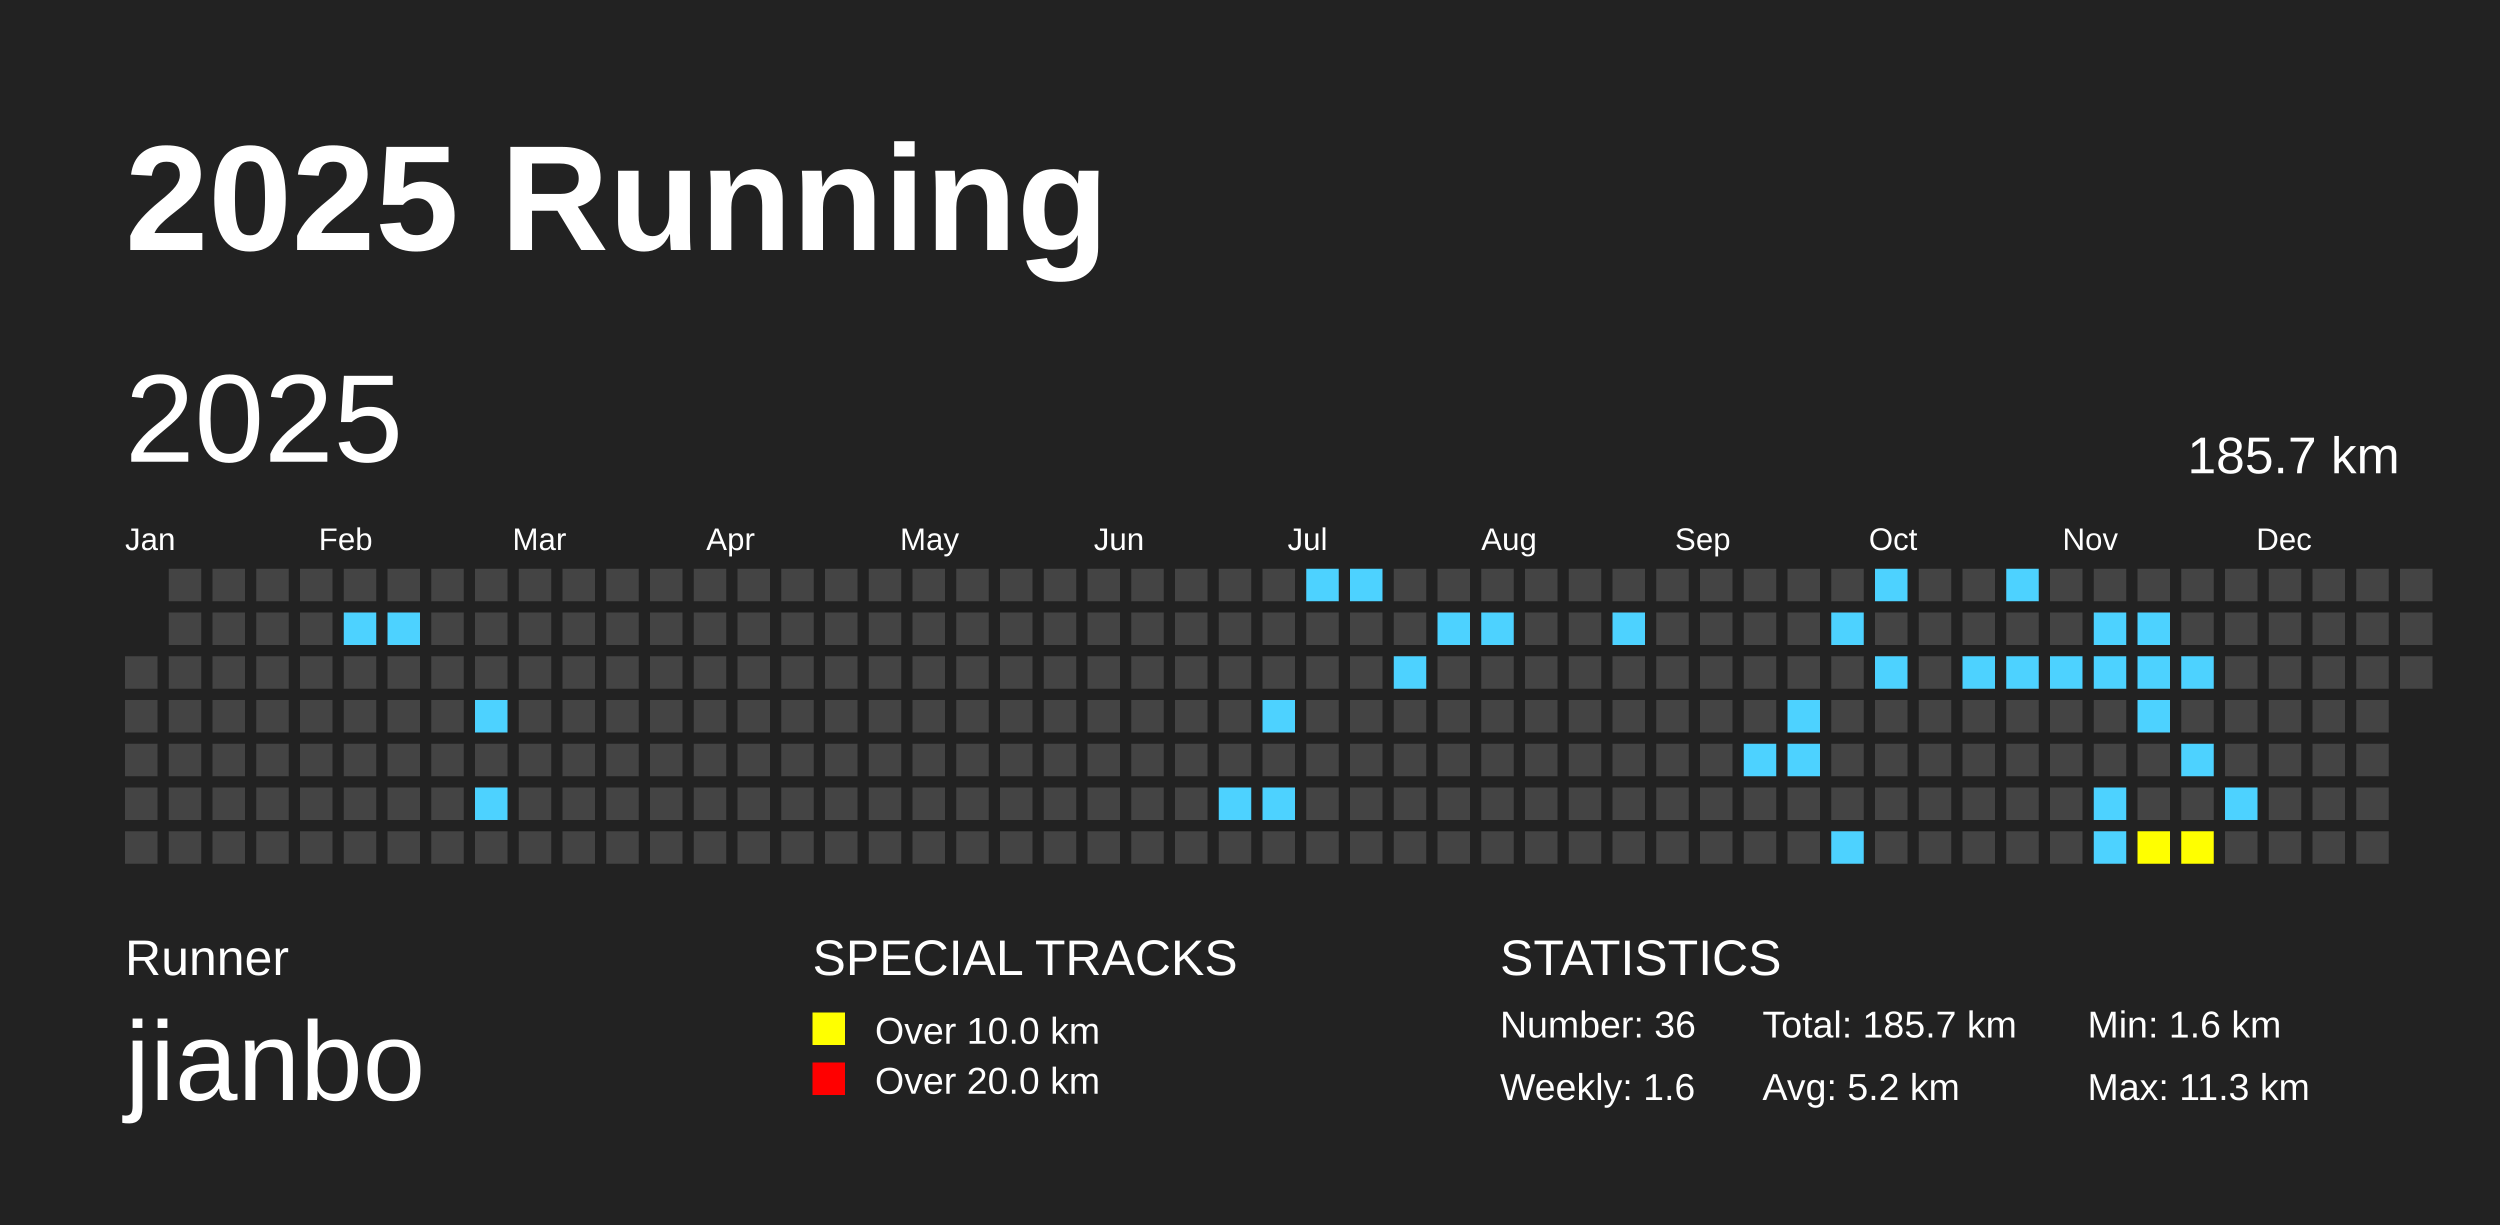
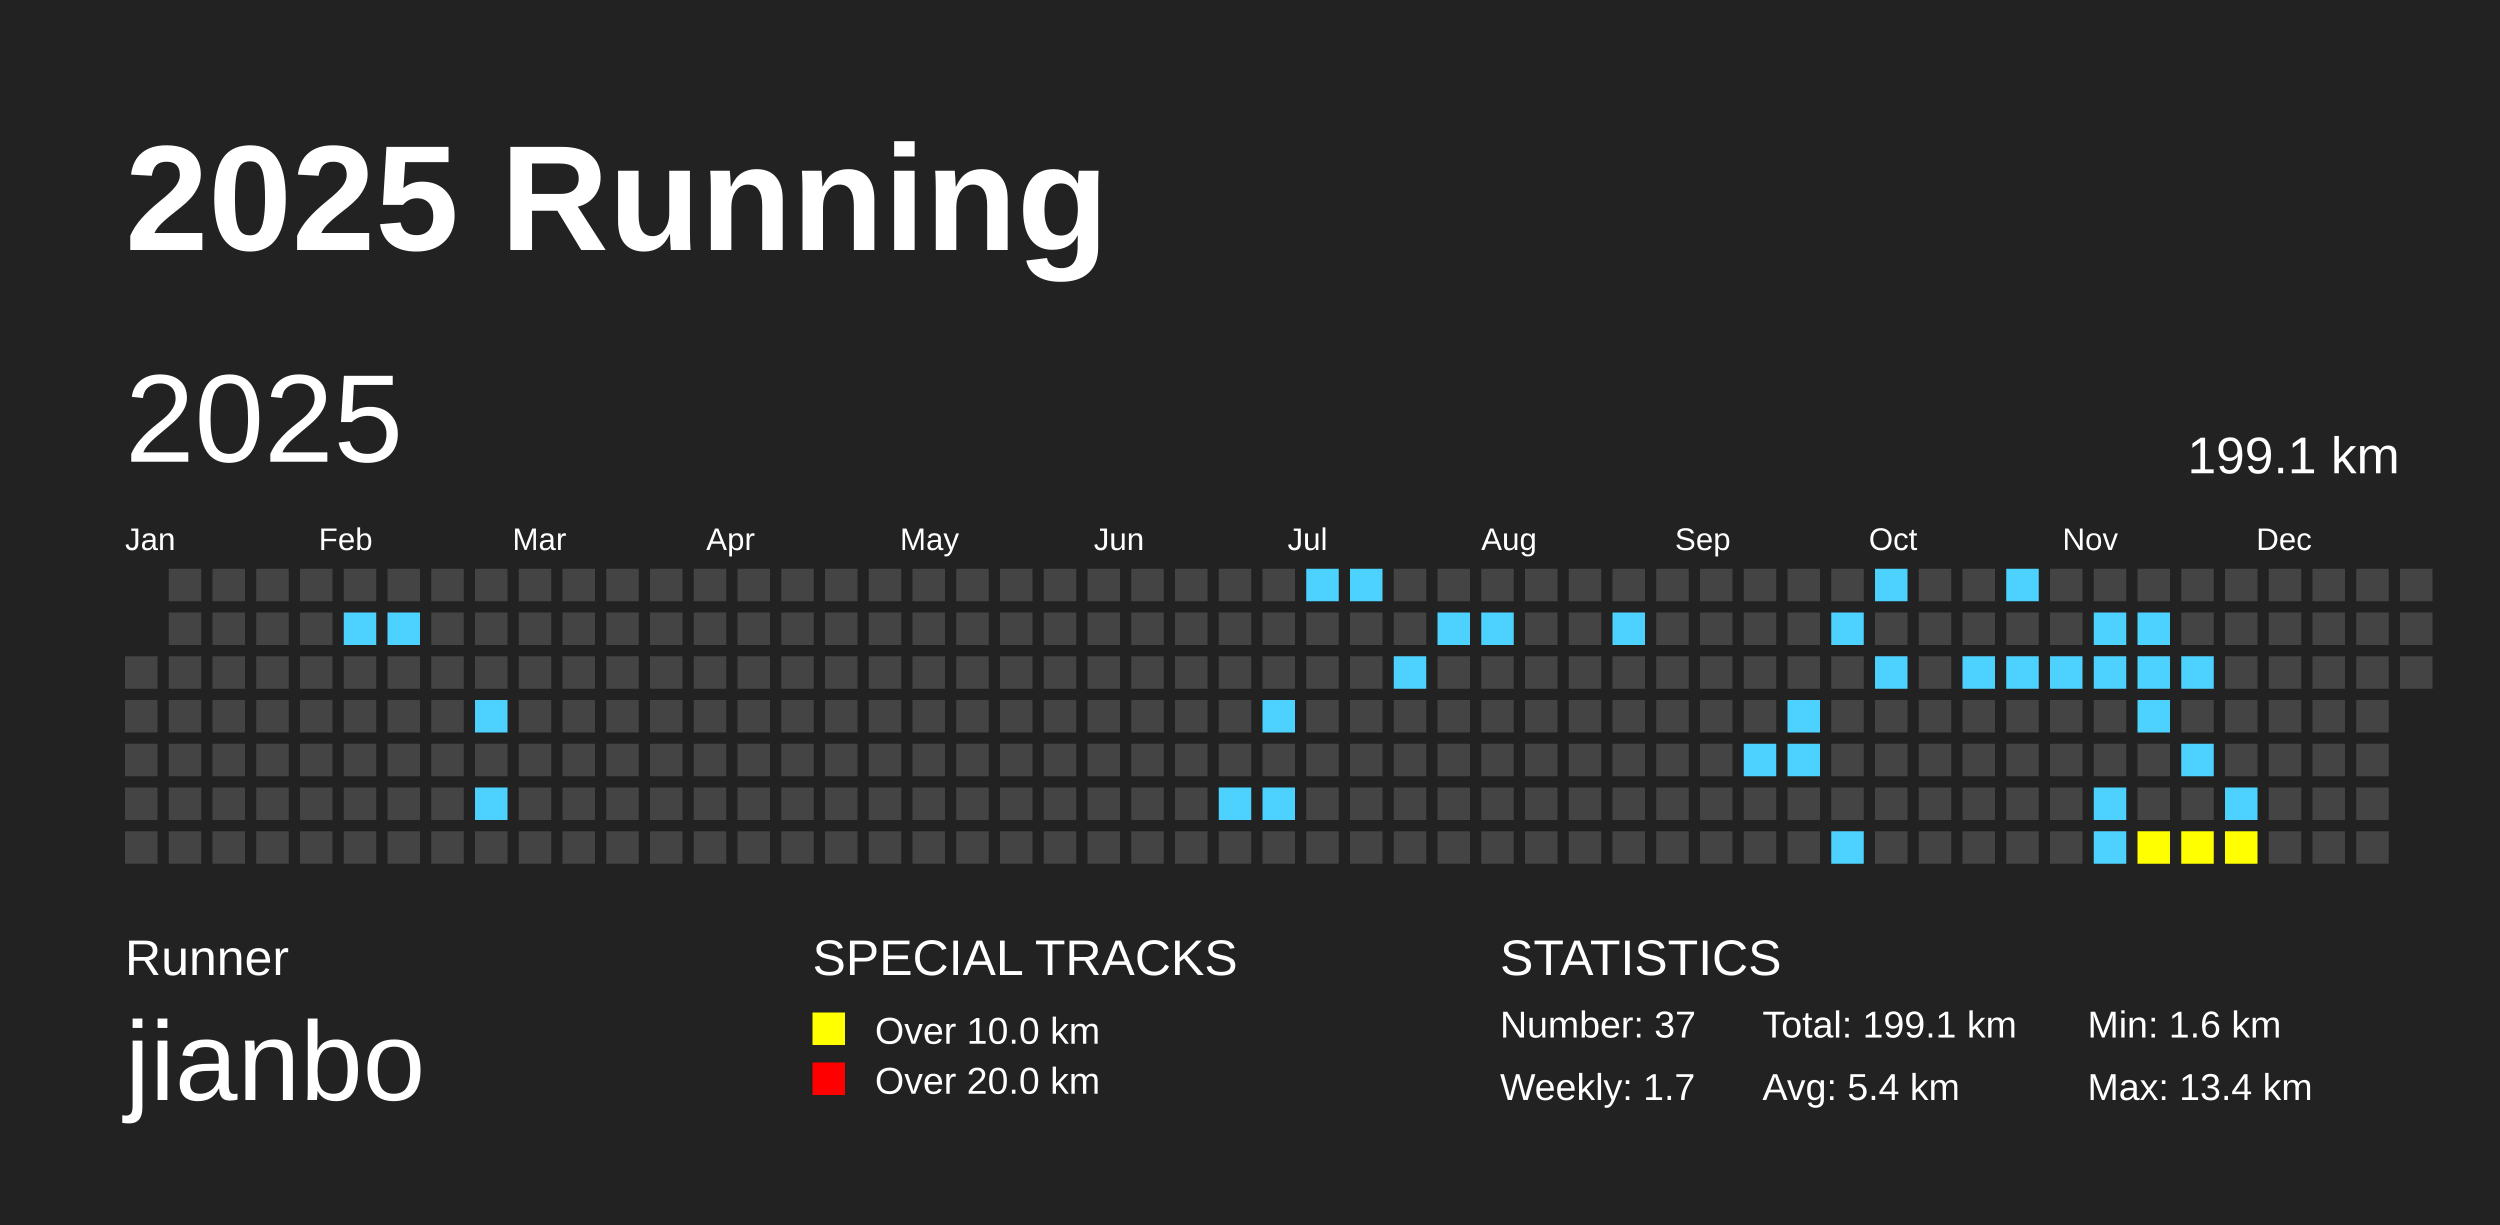
<svg xmlns="http://www.w3.org/2000/svg" baseProfile="full" height="98mm" version="1.1" viewBox="0,0,200,98" width="200mm">
  <defs />
  <rect fill="#222222" height="98" width="200" x="0" y="0" />
  <text fill="#FFFFFF" style="font-size:12px; font-family:Arial; font-weight:bold;" x="10" y="20">2025 Running</text>
  <text fill="#FFFFFF" style="font-size:4px; font-family:Arial" x="10" y="78">Runner</text>
  <text fill="#FFFFFF" style="font-size:9px; font-family:Arial" x="10" y="88">jianbo</text>
  <text fill="#FFFFFF" style="font-size:4px; font-family:Arial" x="65" y="78">SPECIAL TRACKS</text>
  <rect fill="yellow" height="2.6" width="2.6" x="65" y="81" />
  <text fill="#FFFFFF" style="font-size:3px; font-family:Arial" x="70" y="83.5">Over 10.0 km</text>
  <rect fill="red" height="2.6" width="2.6" x="65" y="85" />
  <text fill="#FFFFFF" style="font-size:3px; font-family:Arial" x="70" y="87.5">Over 20.0 km</text>
  <text fill="#FFFFFF" style="font-size:4px; font-family:Arial" x="120" y="78">STATISTICS</text>
-   <text fill="#FFFFFF" style="font-size:3px; font-family:Arial" x="120" y="83">Number: 36</text>
-   <text fill="#FFFFFF" style="font-size:3px; font-family:Arial" x="120" y="88">Weekly: 1.6</text>
-   <text fill="#FFFFFF" style="font-size:3px; font-family:Arial" x="141" y="83">Total: 185.7 km</text>
-   <text fill="#FFFFFF" style="font-size:3px; font-family:Arial" x="141" y="88">Avg: 5.2 km</text>
+   <text fill="#FFFFFF" style="font-size:3px; font-family:Arial" x="120" y="83">Number: 37</text>
+   <text fill="#FFFFFF" style="font-size:3px; font-family:Arial" x="120" y="88">Weekly: 1.7</text>
+   <text fill="#FFFFFF" style="font-size:3px; font-family:Arial" x="141" y="83">Total: 199.1 km</text>
+   <text fill="#FFFFFF" style="font-size:3px; font-family:Arial" x="141" y="88">Avg: 5.4 km</text>
  <text fill="#FFFFFF" style="font-size:3px; font-family:Arial" x="167" y="83">Min: 1.6 km</text>
-   <text fill="#FFFFFF" style="font-size:3px; font-family:Arial" x="167" y="88">Max: 11.3 km</text>
+   <text fill="#FFFFFF" style="font-size:3px; font-family:Arial" x="167" y="88">Max: 13.4 km</text>
  <text dominant-baseline="hanging" fill="#FFFFFF" style="font-size:10.0px; font-family:Arial;" x="10" y="30">2025</text>
-   <text dominant-baseline="hanging" fill="#FFFFFF" style="font-size:4.125px; font-family:Arial;" x="175" y="35">185.7 km</text>
+   <text dominant-baseline="hanging" fill="#FFFFFF" style="font-size:4.125px; font-family:Arial;" x="175" y="35">199.1 km</text>
  <text fill="#FFFFFF" style="font-size:2.5px; font-family:Arial" x="10.0" y="44">Jan</text>
  <text fill="#FFFFFF" style="font-size:2.5px; font-family:Arial" x="25.5" y="44">Feb</text>
  <text fill="#FFFFFF" style="font-size:2.5px; font-family:Arial" x="41.0" y="44">Mar</text>
  <text fill="#FFFFFF" style="font-size:2.5px; font-family:Arial" x="56.5" y="44">Apr</text>
  <text fill="#FFFFFF" style="font-size:2.5px; font-family:Arial" x="72.0" y="44">May</text>
  <text fill="#FFFFFF" style="font-size:2.5px; font-family:Arial" x="87.5" y="44">Jun</text>
  <text fill="#FFFFFF" style="font-size:2.5px; font-family:Arial" x="103.0" y="44">Jul</text>
  <text fill="#FFFFFF" style="font-size:2.5px; font-family:Arial" x="118.5" y="44">Aug</text>
  <text fill="#FFFFFF" style="font-size:2.5px; font-family:Arial" x="134.0" y="44">Sep</text>
  <text fill="#FFFFFF" style="font-size:2.5px; font-family:Arial" x="149.5" y="44">Oct</text>
  <text fill="#FFFFFF" style="font-size:2.5px; font-family:Arial" x="165.0" y="44">Nov</text>
  <text fill="#FFFFFF" style="font-size:2.5px; font-family:Arial" x="180.5" y="44">Dec</text>
  <rect fill="#444444" height="2.6" width="2.6" x="10.0" y="52.5" />
  <rect fill="#444444" height="2.6" width="2.6" x="10.0" y="56.0" />
  <rect fill="#444444" height="2.6" width="2.6" x="10.0" y="59.5" />
  <rect fill="#444444" height="2.6" width="2.6" x="10.0" y="63.0" />
  <rect fill="#444444" height="2.6" width="2.6" x="10.0" y="66.5" />
  <rect fill="#444444" height="2.6" width="2.6" x="13.5" y="45.5" />
  <rect fill="#444444" height="2.6" width="2.6" x="13.5" y="49.0" />
  <rect fill="#444444" height="2.6" width="2.6" x="13.5" y="52.5" />
  <rect fill="#444444" height="2.6" width="2.6" x="13.5" y="56.0" />
  <rect fill="#444444" height="2.6" width="2.6" x="13.5" y="59.5" />
  <rect fill="#444444" height="2.6" width="2.6" x="13.5" y="63.0" />
  <rect fill="#444444" height="2.6" width="2.6" x="13.5" y="66.5" />
  <rect fill="#444444" height="2.6" width="2.6" x="17.0" y="45.5" />
  <rect fill="#444444" height="2.6" width="2.6" x="17.0" y="49.0" />
  <rect fill="#444444" height="2.6" width="2.6" x="17.0" y="52.5" />
  <rect fill="#444444" height="2.6" width="2.6" x="17.0" y="56.0" />
  <rect fill="#444444" height="2.6" width="2.6" x="17.0" y="59.5" />
  <rect fill="#444444" height="2.6" width="2.6" x="17.0" y="63.0" />
  <rect fill="#444444" height="2.6" width="2.6" x="17.0" y="66.5" />
  <rect fill="#444444" height="2.6" width="2.6" x="20.5" y="45.5" />
  <rect fill="#444444" height="2.6" width="2.6" x="20.5" y="49.0" />
  <rect fill="#444444" height="2.6" width="2.6" x="20.5" y="52.5" />
  <rect fill="#444444" height="2.6" width="2.6" x="20.5" y="56.0" />
  <rect fill="#444444" height="2.6" width="2.6" x="20.5" y="59.5" />
  <rect fill="#444444" height="2.6" width="2.6" x="20.5" y="63.0" />
  <rect fill="#444444" height="2.6" width="2.6" x="20.5" y="66.5" />
  <rect fill="#444444" height="2.6" width="2.6" x="24.0" y="45.5" />
  <rect fill="#444444" height="2.6" width="2.6" x="24.0" y="49.0" />
  <rect fill="#444444" height="2.6" width="2.6" x="24.0" y="52.5" />
  <rect fill="#444444" height="2.6" width="2.6" x="24.0" y="56.0" />
  <rect fill="#444444" height="2.6" width="2.6" x="24.0" y="59.5" />
  <rect fill="#444444" height="2.6" width="2.6" x="24.0" y="63.0" />
  <rect fill="#444444" height="2.6" width="2.6" x="24.0" y="66.5" />
  <rect fill="#444444" height="2.6" width="2.6" x="27.5" y="45.5" />
  <rect fill="#4DD2FF" height="2.6" width="2.6" x="27.5" y="49.0" />
  <rect fill="#444444" height="2.6" width="2.6" x="27.5" y="52.5" />
  <rect fill="#444444" height="2.6" width="2.6" x="27.5" y="56.0" />
  <rect fill="#444444" height="2.6" width="2.6" x="27.5" y="59.5" />
  <rect fill="#444444" height="2.6" width="2.6" x="27.5" y="63.0" />
  <rect fill="#444444" height="2.6" width="2.6" x="27.5" y="66.5" />
  <rect fill="#444444" height="2.6" width="2.6" x="31.0" y="45.5" />
  <rect fill="#4DD2FF" height="2.6" width="2.6" x="31.0" y="49.0" />
  <rect fill="#444444" height="2.6" width="2.6" x="31.0" y="52.5" />
  <rect fill="#444444" height="2.6" width="2.6" x="31.0" y="56.0" />
  <rect fill="#444444" height="2.6" width="2.6" x="31.0" y="59.5" />
  <rect fill="#444444" height="2.6" width="2.6" x="31.0" y="63.0" />
  <rect fill="#444444" height="2.6" width="2.6" x="31.0" y="66.5" />
  <rect fill="#444444" height="2.6" width="2.6" x="34.5" y="45.5" />
  <rect fill="#444444" height="2.6" width="2.6" x="34.5" y="49.0" />
  <rect fill="#444444" height="2.6" width="2.6" x="34.5" y="52.5" />
  <rect fill="#444444" height="2.6" width="2.6" x="34.5" y="56.0" />
  <rect fill="#444444" height="2.6" width="2.6" x="34.5" y="59.5" />
  <rect fill="#444444" height="2.6" width="2.6" x="34.5" y="63.0" />
  <rect fill="#444444" height="2.6" width="2.6" x="34.5" y="66.5" />
  <rect fill="#444444" height="2.6" width="2.6" x="38.0" y="45.5" />
  <rect fill="#444444" height="2.6" width="2.6" x="38.0" y="49.0" />
  <rect fill="#444444" height="2.6" width="2.6" x="38.0" y="52.5" />
  <rect fill="#4DD2FF" height="2.6" width="2.6" x="38.0" y="56.0" />
  <rect fill="#444444" height="2.6" width="2.6" x="38.0" y="59.5" />
  <rect fill="#4DD2FF" height="2.6" width="2.6" x="38.0" y="63.0" />
  <rect fill="#444444" height="2.6" width="2.6" x="38.0" y="66.5" />
  <rect fill="#444444" height="2.6" width="2.6" x="41.5" y="45.5" />
  <rect fill="#444444" height="2.6" width="2.6" x="41.5" y="49.0" />
  <rect fill="#444444" height="2.6" width="2.6" x="41.5" y="52.5" />
  <rect fill="#444444" height="2.6" width="2.6" x="41.5" y="56.0" />
  <rect fill="#444444" height="2.6" width="2.6" x="41.5" y="59.5" />
  <rect fill="#444444" height="2.6" width="2.6" x="41.5" y="63.0" />
  <rect fill="#444444" height="2.6" width="2.6" x="41.5" y="66.5" />
  <rect fill="#444444" height="2.6" width="2.6" x="45.0" y="45.5" />
  <rect fill="#444444" height="2.6" width="2.6" x="45.0" y="49.0" />
  <rect fill="#444444" height="2.6" width="2.6" x="45.0" y="52.5" />
  <rect fill="#444444" height="2.6" width="2.6" x="45.0" y="56.0" />
  <rect fill="#444444" height="2.6" width="2.6" x="45.0" y="59.5" />
  <rect fill="#444444" height="2.6" width="2.6" x="45.0" y="63.0" />
  <rect fill="#444444" height="2.6" width="2.6" x="45.0" y="66.5" />
  <rect fill="#444444" height="2.6" width="2.6" x="48.5" y="45.5" />
  <rect fill="#444444" height="2.6" width="2.6" x="48.5" y="49.0" />
  <rect fill="#444444" height="2.6" width="2.6" x="48.5" y="52.5" />
  <rect fill="#444444" height="2.6" width="2.6" x="48.5" y="56.0" />
  <rect fill="#444444" height="2.6" width="2.6" x="48.5" y="59.5" />
  <rect fill="#444444" height="2.6" width="2.6" x="48.5" y="63.0" />
  <rect fill="#444444" height="2.6" width="2.6" x="48.5" y="66.5" />
  <rect fill="#444444" height="2.6" width="2.6" x="52.0" y="45.5" />
  <rect fill="#444444" height="2.6" width="2.6" x="52.0" y="49.0" />
  <rect fill="#444444" height="2.6" width="2.6" x="52.0" y="52.5" />
  <rect fill="#444444" height="2.6" width="2.6" x="52.0" y="56.0" />
  <rect fill="#444444" height="2.6" width="2.6" x="52.0" y="59.5" />
  <rect fill="#444444" height="2.6" width="2.6" x="52.0" y="63.0" />
  <rect fill="#444444" height="2.6" width="2.6" x="52.0" y="66.5" />
  <rect fill="#444444" height="2.6" width="2.6" x="55.5" y="45.5" />
  <rect fill="#444444" height="2.6" width="2.6" x="55.5" y="49.0" />
  <rect fill="#444444" height="2.6" width="2.6" x="55.5" y="52.5" />
  <rect fill="#444444" height="2.6" width="2.6" x="55.5" y="56.0" />
  <rect fill="#444444" height="2.6" width="2.6" x="55.5" y="59.5" />
  <rect fill="#444444" height="2.6" width="2.6" x="55.5" y="63.0" />
  <rect fill="#444444" height="2.6" width="2.6" x="55.5" y="66.5" />
  <rect fill="#444444" height="2.6" width="2.6" x="59.0" y="45.5" />
  <rect fill="#444444" height="2.6" width="2.6" x="59.0" y="49.0" />
  <rect fill="#444444" height="2.6" width="2.6" x="59.0" y="52.5" />
  <rect fill="#444444" height="2.6" width="2.6" x="59.0" y="56.0" />
  <rect fill="#444444" height="2.6" width="2.6" x="59.0" y="59.5" />
  <rect fill="#444444" height="2.6" width="2.6" x="59.0" y="63.0" />
  <rect fill="#444444" height="2.6" width="2.6" x="59.0" y="66.5" />
  <rect fill="#444444" height="2.6" width="2.6" x="62.5" y="45.5" />
  <rect fill="#444444" height="2.6" width="2.6" x="62.5" y="49.0" />
  <rect fill="#444444" height="2.6" width="2.6" x="62.5" y="52.5" />
  <rect fill="#444444" height="2.6" width="2.6" x="62.5" y="56.0" />
  <rect fill="#444444" height="2.6" width="2.6" x="62.5" y="59.5" />
  <rect fill="#444444" height="2.6" width="2.6" x="62.5" y="63.0" />
  <rect fill="#444444" height="2.6" width="2.6" x="62.5" y="66.5" />
  <rect fill="#444444" height="2.6" width="2.6" x="66.0" y="45.5" />
  <rect fill="#444444" height="2.6" width="2.6" x="66.0" y="49.0" />
  <rect fill="#444444" height="2.6" width="2.6" x="66.0" y="52.5" />
  <rect fill="#444444" height="2.6" width="2.6" x="66.0" y="56.0" />
  <rect fill="#444444" height="2.6" width="2.6" x="66.0" y="59.5" />
  <rect fill="#444444" height="2.6" width="2.6" x="66.0" y="63.0" />
  <rect fill="#444444" height="2.6" width="2.6" x="66.0" y="66.5" />
  <rect fill="#444444" height="2.6" width="2.6" x="69.5" y="45.5" />
  <rect fill="#444444" height="2.6" width="2.6" x="69.5" y="49.0" />
  <rect fill="#444444" height="2.6" width="2.6" x="69.5" y="52.5" />
  <rect fill="#444444" height="2.6" width="2.6" x="69.5" y="56.0" />
  <rect fill="#444444" height="2.6" width="2.6" x="69.5" y="59.5" />
  <rect fill="#444444" height="2.6" width="2.6" x="69.5" y="63.0" />
  <rect fill="#444444" height="2.6" width="2.6" x="69.5" y="66.5" />
  <rect fill="#444444" height="2.6" width="2.6" x="73.0" y="45.5" />
  <rect fill="#444444" height="2.6" width="2.6" x="73.0" y="49.0" />
  <rect fill="#444444" height="2.6" width="2.6" x="73.0" y="52.5" />
  <rect fill="#444444" height="2.6" width="2.6" x="73.0" y="56.0" />
  <rect fill="#444444" height="2.6" width="2.6" x="73.0" y="59.5" />
  <rect fill="#444444" height="2.6" width="2.6" x="73.0" y="63.0" />
  <rect fill="#444444" height="2.6" width="2.6" x="73.0" y="66.5" />
  <rect fill="#444444" height="2.6" width="2.6" x="76.5" y="45.5" />
  <rect fill="#444444" height="2.6" width="2.6" x="76.5" y="49.0" />
  <rect fill="#444444" height="2.6" width="2.6" x="76.5" y="52.5" />
  <rect fill="#444444" height="2.6" width="2.6" x="76.5" y="56.0" />
  <rect fill="#444444" height="2.6" width="2.6" x="76.5" y="59.5" />
  <rect fill="#444444" height="2.6" width="2.6" x="76.5" y="63.0" />
  <rect fill="#444444" height="2.6" width="2.6" x="76.5" y="66.5" />
  <rect fill="#444444" height="2.6" width="2.6" x="80.0" y="45.5" />
  <rect fill="#444444" height="2.6" width="2.6" x="80.0" y="49.0" />
  <rect fill="#444444" height="2.6" width="2.6" x="80.0" y="52.5" />
  <rect fill="#444444" height="2.6" width="2.6" x="80.0" y="56.0" />
  <rect fill="#444444" height="2.6" width="2.6" x="80.0" y="59.5" />
  <rect fill="#444444" height="2.6" width="2.6" x="80.0" y="63.0" />
  <rect fill="#444444" height="2.6" width="2.6" x="80.0" y="66.5" />
  <rect fill="#444444" height="2.6" width="2.6" x="83.5" y="45.5" />
  <rect fill="#444444" height="2.6" width="2.6" x="83.5" y="49.0" />
  <rect fill="#444444" height="2.6" width="2.6" x="83.5" y="52.5" />
  <rect fill="#444444" height="2.6" width="2.6" x="83.5" y="56.0" />
  <rect fill="#444444" height="2.6" width="2.6" x="83.5" y="59.5" />
  <rect fill="#444444" height="2.6" width="2.6" x="83.5" y="63.0" />
  <rect fill="#444444" height="2.6" width="2.6" x="83.5" y="66.5" />
  <rect fill="#444444" height="2.6" width="2.6" x="87.0" y="45.5" />
  <rect fill="#444444" height="2.6" width="2.6" x="87.0" y="49.0" />
  <rect fill="#444444" height="2.6" width="2.6" x="87.0" y="52.5" />
  <rect fill="#444444" height="2.6" width="2.6" x="87.0" y="56.0" />
  <rect fill="#444444" height="2.6" width="2.6" x="87.0" y="59.5" />
  <rect fill="#444444" height="2.6" width="2.6" x="87.0" y="63.0" />
  <rect fill="#444444" height="2.6" width="2.6" x="87.0" y="66.5" />
  <rect fill="#444444" height="2.6" width="2.6" x="90.5" y="45.5" />
  <rect fill="#444444" height="2.6" width="2.6" x="90.5" y="49.0" />
  <rect fill="#444444" height="2.6" width="2.6" x="90.5" y="52.5" />
  <rect fill="#444444" height="2.6" width="2.6" x="90.5" y="56.0" />
  <rect fill="#444444" height="2.6" width="2.6" x="90.5" y="59.5" />
  <rect fill="#444444" height="2.6" width="2.6" x="90.5" y="63.0" />
  <rect fill="#444444" height="2.6" width="2.6" x="90.5" y="66.5" />
  <rect fill="#444444" height="2.6" width="2.6" x="94.0" y="45.5" />
  <rect fill="#444444" height="2.6" width="2.6" x="94.0" y="49.0" />
  <rect fill="#444444" height="2.6" width="2.6" x="94.0" y="52.5" />
  <rect fill="#444444" height="2.6" width="2.6" x="94.0" y="56.0" />
  <rect fill="#444444" height="2.6" width="2.6" x="94.0" y="59.5" />
  <rect fill="#444444" height="2.6" width="2.6" x="94.0" y="63.0" />
  <rect fill="#444444" height="2.6" width="2.6" x="94.0" y="66.5" />
  <rect fill="#444444" height="2.6" width="2.6" x="97.5" y="45.5" />
  <rect fill="#444444" height="2.6" width="2.6" x="97.5" y="49.0" />
  <rect fill="#444444" height="2.6" width="2.6" x="97.5" y="52.5" />
  <rect fill="#444444" height="2.6" width="2.6" x="97.5" y="56.0" />
  <rect fill="#444444" height="2.6" width="2.6" x="97.5" y="59.5" />
  <rect fill="#4DD2FF" height="2.6" width="2.6" x="97.5" y="63.0" />
  <rect fill="#444444" height="2.6" width="2.6" x="97.5" y="66.5" />
  <rect fill="#444444" height="2.6" width="2.6" x="101.0" y="45.5" />
  <rect fill="#444444" height="2.6" width="2.6" x="101.0" y="49.0" />
  <rect fill="#444444" height="2.6" width="2.6" x="101.0" y="52.5" />
  <rect fill="#4DD2FF" height="2.6" width="2.6" x="101.0" y="56.0" />
  <rect fill="#444444" height="2.6" width="2.6" x="101.0" y="59.5" />
  <rect fill="#4DD2FF" height="2.6" width="2.6" x="101.0" y="63.0" />
  <rect fill="#444444" height="2.6" width="2.6" x="101.0" y="66.5" />
  <rect fill="#4DD2FF" height="2.6" width="2.6" x="104.5" y="45.5" />
  <rect fill="#444444" height="2.6" width="2.6" x="104.5" y="49.0" />
  <rect fill="#444444" height="2.6" width="2.6" x="104.5" y="52.5" />
  <rect fill="#444444" height="2.6" width="2.6" x="104.5" y="56.0" />
  <rect fill="#444444" height="2.6" width="2.6" x="104.5" y="59.5" />
  <rect fill="#444444" height="2.6" width="2.6" x="104.5" y="63.0" />
  <rect fill="#444444" height="2.6" width="2.6" x="104.5" y="66.5" />
  <rect fill="#4DD2FF" height="2.6" width="2.6" x="108.0" y="45.5" />
  <rect fill="#444444" height="2.6" width="2.6" x="108.0" y="49.0" />
  <rect fill="#444444" height="2.6" width="2.6" x="108.0" y="52.5" />
  <rect fill="#444444" height="2.6" width="2.6" x="108.0" y="56.0" />
  <rect fill="#444444" height="2.6" width="2.6" x="108.0" y="59.5" />
  <rect fill="#444444" height="2.6" width="2.6" x="108.0" y="63.0" />
  <rect fill="#444444" height="2.6" width="2.6" x="108.0" y="66.5" />
  <rect fill="#444444" height="2.6" width="2.6" x="111.5" y="45.5" />
  <rect fill="#444444" height="2.6" width="2.6" x="111.5" y="49.0" />
  <rect fill="#4DD2FF" height="2.6" width="2.6" x="111.5" y="52.5" />
  <rect fill="#444444" height="2.6" width="2.6" x="111.5" y="56.0" />
  <rect fill="#444444" height="2.6" width="2.6" x="111.5" y="59.5" />
  <rect fill="#444444" height="2.6" width="2.6" x="111.5" y="63.0" />
  <rect fill="#444444" height="2.6" width="2.6" x="111.5" y="66.5" />
  <rect fill="#444444" height="2.6" width="2.6" x="115.0" y="45.5" />
  <rect fill="#4DD2FF" height="2.6" width="2.6" x="115.0" y="49.0" />
  <rect fill="#444444" height="2.6" width="2.6" x="115.0" y="52.5" />
  <rect fill="#444444" height="2.6" width="2.6" x="115.0" y="56.0" />
  <rect fill="#444444" height="2.6" width="2.6" x="115.0" y="59.5" />
  <rect fill="#444444" height="2.6" width="2.6" x="115.0" y="63.0" />
  <rect fill="#444444" height="2.6" width="2.6" x="115.0" y="66.5" />
  <rect fill="#444444" height="2.6" width="2.6" x="118.5" y="45.5" />
  <rect fill="#4DD2FF" height="2.6" width="2.6" x="118.5" y="49.0" />
  <rect fill="#444444" height="2.6" width="2.6" x="118.5" y="52.5" />
  <rect fill="#444444" height="2.6" width="2.6" x="118.5" y="56.0" />
  <rect fill="#444444" height="2.6" width="2.6" x="118.5" y="59.5" />
  <rect fill="#444444" height="2.6" width="2.6" x="118.5" y="63.0" />
  <rect fill="#444444" height="2.6" width="2.6" x="118.5" y="66.5" />
  <rect fill="#444444" height="2.6" width="2.6" x="122.0" y="45.5" />
  <rect fill="#444444" height="2.6" width="2.6" x="122.0" y="49.0" />
  <rect fill="#444444" height="2.6" width="2.6" x="122.0" y="52.5" />
  <rect fill="#444444" height="2.6" width="2.6" x="122.0" y="56.0" />
  <rect fill="#444444" height="2.6" width="2.6" x="122.0" y="59.5" />
  <rect fill="#444444" height="2.6" width="2.6" x="122.0" y="63.0" />
  <rect fill="#444444" height="2.6" width="2.6" x="122.0" y="66.5" />
  <rect fill="#444444" height="2.6" width="2.6" x="125.5" y="45.5" />
  <rect fill="#444444" height="2.6" width="2.6" x="125.5" y="49.0" />
  <rect fill="#444444" height="2.6" width="2.6" x="125.5" y="52.5" />
  <rect fill="#444444" height="2.6" width="2.6" x="125.5" y="56.0" />
  <rect fill="#444444" height="2.6" width="2.6" x="125.5" y="59.5" />
  <rect fill="#444444" height="2.6" width="2.6" x="125.5" y="63.0" />
  <rect fill="#444444" height="2.6" width="2.6" x="125.5" y="66.5" />
  <rect fill="#444444" height="2.6" width="2.6" x="129.0" y="45.5" />
  <rect fill="#4DD2FF" height="2.6" width="2.6" x="129.0" y="49.0" />
  <rect fill="#444444" height="2.6" width="2.6" x="129.0" y="52.5" />
  <rect fill="#444444" height="2.6" width="2.6" x="129.0" y="56.0" />
  <rect fill="#444444" height="2.6" width="2.6" x="129.0" y="59.5" />
  <rect fill="#444444" height="2.6" width="2.6" x="129.0" y="63.0" />
  <rect fill="#444444" height="2.6" width="2.6" x="129.0" y="66.5" />
  <rect fill="#444444" height="2.6" width="2.6" x="132.5" y="45.5" />
  <rect fill="#444444" height="2.6" width="2.6" x="132.5" y="49.0" />
  <rect fill="#444444" height="2.6" width="2.6" x="132.5" y="52.5" />
  <rect fill="#444444" height="2.6" width="2.6" x="132.5" y="56.0" />
  <rect fill="#444444" height="2.6" width="2.6" x="132.5" y="59.5" />
  <rect fill="#444444" height="2.6" width="2.6" x="132.5" y="63.0" />
  <rect fill="#444444" height="2.6" width="2.6" x="132.5" y="66.5" />
  <rect fill="#444444" height="2.6" width="2.6" x="136.0" y="45.5" />
  <rect fill="#444444" height="2.6" width="2.6" x="136.0" y="49.0" />
  <rect fill="#444444" height="2.6" width="2.6" x="136.0" y="52.5" />
  <rect fill="#444444" height="2.6" width="2.6" x="136.0" y="56.0" />
  <rect fill="#444444" height="2.6" width="2.6" x="136.0" y="59.5" />
  <rect fill="#444444" height="2.6" width="2.6" x="136.0" y="63.0" />
  <rect fill="#444444" height="2.6" width="2.6" x="136.0" y="66.5" />
  <rect fill="#444444" height="2.6" width="2.6" x="139.5" y="45.5" />
  <rect fill="#444444" height="2.6" width="2.6" x="139.5" y="49.0" />
  <rect fill="#444444" height="2.6" width="2.6" x="139.5" y="52.5" />
  <rect fill="#444444" height="2.6" width="2.6" x="139.5" y="56.0" />
  <rect fill="#4DD2FF" height="2.6" width="2.6" x="139.5" y="59.5" />
  <rect fill="#444444" height="2.6" width="2.6" x="139.5" y="63.0" />
  <rect fill="#444444" height="2.6" width="2.6" x="139.5" y="66.5" />
  <rect fill="#444444" height="2.6" width="2.6" x="143.0" y="45.5" />
  <rect fill="#444444" height="2.6" width="2.6" x="143.0" y="49.0" />
  <rect fill="#444444" height="2.6" width="2.6" x="143.0" y="52.5" />
  <rect fill="#4DD2FF" height="2.6" width="2.6" x="143.0" y="56.0" />
  <rect fill="#4DD2FF" height="2.6" width="2.6" x="143.0" y="59.5" />
  <rect fill="#444444" height="2.6" width="2.6" x="143.0" y="63.0" />
  <rect fill="#444444" height="2.6" width="2.6" x="143.0" y="66.5" />
  <rect fill="#444444" height="2.6" width="2.6" x="146.5" y="45.5" />
  <rect fill="#4DD2FF" height="2.6" width="2.6" x="146.5" y="49.0" />
  <rect fill="#444444" height="2.6" width="2.6" x="146.5" y="52.5" />
  <rect fill="#444444" height="2.6" width="2.6" x="146.5" y="56.0" />
  <rect fill="#444444" height="2.6" width="2.6" x="146.5" y="59.5" />
  <rect fill="#444444" height="2.6" width="2.6" x="146.5" y="63.0" />
  <rect fill="#4DD2FF" height="2.6" width="2.6" x="146.5" y="66.5" />
  <rect fill="#4DD2FF" height="2.6" width="2.6" x="150.0" y="45.5" />
  <rect fill="#444444" height="2.6" width="2.6" x="150.0" y="49.0" />
  <rect fill="#4DD2FF" height="2.6" width="2.6" x="150.0" y="52.5" />
  <rect fill="#444444" height="2.6" width="2.6" x="150.0" y="56.0" />
  <rect fill="#444444" height="2.6" width="2.6" x="150.0" y="59.5" />
  <rect fill="#444444" height="2.6" width="2.6" x="150.0" y="63.0" />
  <rect fill="#444444" height="2.6" width="2.6" x="150.0" y="66.5" />
  <rect fill="#444444" height="2.6" width="2.6" x="153.5" y="45.5" />
  <rect fill="#444444" height="2.6" width="2.6" x="153.5" y="49.0" />
  <rect fill="#444444" height="2.6" width="2.6" x="153.5" y="52.5" />
  <rect fill="#444444" height="2.6" width="2.6" x="153.5" y="56.0" />
  <rect fill="#444444" height="2.6" width="2.6" x="153.5" y="59.5" />
  <rect fill="#444444" height="2.6" width="2.6" x="153.5" y="63.0" />
  <rect fill="#444444" height="2.6" width="2.6" x="153.5" y="66.5" />
  <rect fill="#444444" height="2.6" width="2.6" x="157.0" y="45.5" />
  <rect fill="#444444" height="2.6" width="2.6" x="157.0" y="49.0" />
  <rect fill="#4DD2FF" height="2.6" width="2.6" x="157.0" y="52.5" />
  <rect fill="#444444" height="2.6" width="2.6" x="157.0" y="56.0" />
  <rect fill="#444444" height="2.6" width="2.6" x="157.0" y="59.5" />
  <rect fill="#444444" height="2.6" width="2.6" x="157.0" y="63.0" />
  <rect fill="#444444" height="2.6" width="2.6" x="157.0" y="66.5" />
  <rect fill="#4DD2FF" height="2.6" width="2.6" x="160.5" y="45.5" />
  <rect fill="#444444" height="2.6" width="2.6" x="160.5" y="49.0" />
  <rect fill="#4DD2FF" height="2.6" width="2.6" x="160.5" y="52.5" />
  <rect fill="#444444" height="2.6" width="2.6" x="160.5" y="56.0" />
  <rect fill="#444444" height="2.6" width="2.6" x="160.5" y="59.5" />
  <rect fill="#444444" height="2.6" width="2.6" x="160.5" y="63.0" />
  <rect fill="#444444" height="2.6" width="2.6" x="160.5" y="66.5" />
  <rect fill="#444444" height="2.6" width="2.6" x="164.0" y="45.5" />
  <rect fill="#444444" height="2.6" width="2.6" x="164.0" y="49.0" />
  <rect fill="#4DD2FF" height="2.6" width="2.6" x="164.0" y="52.5" />
  <rect fill="#444444" height="2.6" width="2.6" x="164.0" y="56.0" />
  <rect fill="#444444" height="2.6" width="2.6" x="164.0" y="59.5" />
  <rect fill="#444444" height="2.6" width="2.6" x="164.0" y="63.0" />
  <rect fill="#444444" height="2.6" width="2.6" x="164.0" y="66.5" />
  <rect fill="#444444" height="2.6" width="2.6" x="167.5" y="45.5" />
  <rect fill="#4DD2FF" height="2.6" width="2.6" x="167.5" y="49.0" />
  <rect fill="#4DD2FF" height="2.6" width="2.6" x="167.5" y="52.5" />
  <rect fill="#444444" height="2.6" width="2.6" x="167.5" y="56.0" />
  <rect fill="#444444" height="2.6" width="2.6" x="167.5" y="59.5" />
  <rect fill="#4DD2FF" height="2.6" width="2.6" x="167.5" y="63.0" />
  <rect fill="#4DD2FF" height="2.6" width="2.6" x="167.5" y="66.5" />
  <rect fill="#444444" height="2.6" width="2.6" x="171.0" y="45.5" />
  <rect fill="#4DD2FF" height="2.6" width="2.6" x="171.0" y="49.0" />
  <rect fill="#4DD2FF" height="2.6" width="2.6" x="171.0" y="52.5" />
  <rect fill="#4DD2FF" height="2.6" width="2.6" x="171.0" y="56.0" />
  <rect fill="#444444" height="2.6" width="2.6" x="171.0" y="59.5" />
  <rect fill="#444444" height="2.6" width="2.6" x="171.0" y="63.0" />
  <rect fill="yellow" height="2.6" width="2.6" x="171.0" y="66.5" />
  <rect fill="#444444" height="2.6" width="2.6" x="174.5" y="45.5" />
  <rect fill="#444444" height="2.6" width="2.6" x="174.5" y="49.0" />
  <rect fill="#4DD2FF" height="2.6" width="2.6" x="174.5" y="52.5" />
  <rect fill="#444444" height="2.6" width="2.6" x="174.5" y="56.0" />
  <rect fill="#4DD2FF" height="2.6" width="2.6" x="174.5" y="59.5" />
  <rect fill="#444444" height="2.6" width="2.6" x="174.5" y="63.0" />
  <rect fill="yellow" height="2.6" width="2.6" x="174.5" y="66.5" />
  <rect fill="#444444" height="2.6" width="2.6" x="178.0" y="45.5" />
  <rect fill="#444444" height="2.6" width="2.6" x="178.0" y="49.0" />
  <rect fill="#444444" height="2.6" width="2.6" x="178.0" y="52.5" />
  <rect fill="#444444" height="2.6" width="2.6" x="178.0" y="56.0" />
  <rect fill="#444444" height="2.6" width="2.6" x="178.0" y="59.5" />
  <rect fill="#4DD2FF" height="2.6" width="2.6" x="178.0" y="63.0" />
-   <rect fill="#444444" height="2.6" width="2.6" x="178.0" y="66.5" />
+   <rect fill="yellow" height="2.6" width="2.6" x="178.0" y="66.5" />
  <rect fill="#444444" height="2.6" width="2.6" x="181.5" y="45.5" />
  <rect fill="#444444" height="2.6" width="2.6" x="181.5" y="49.0" />
  <rect fill="#444444" height="2.6" width="2.6" x="181.5" y="52.5" />
  <rect fill="#444444" height="2.6" width="2.6" x="181.5" y="56.0" />
  <rect fill="#444444" height="2.6" width="2.6" x="181.5" y="59.5" />
  <rect fill="#444444" height="2.6" width="2.6" x="181.5" y="63.0" />
  <rect fill="#444444" height="2.6" width="2.6" x="181.5" y="66.5" />
  <rect fill="#444444" height="2.6" width="2.6" x="185.0" y="45.5" />
  <rect fill="#444444" height="2.6" width="2.6" x="185.0" y="49.0" />
  <rect fill="#444444" height="2.6" width="2.6" x="185.0" y="52.5" />
  <rect fill="#444444" height="2.6" width="2.6" x="185.0" y="56.0" />
  <rect fill="#444444" height="2.6" width="2.6" x="185.0" y="59.5" />
  <rect fill="#444444" height="2.6" width="2.6" x="185.0" y="63.0" />
  <rect fill="#444444" height="2.6" width="2.6" x="185.0" y="66.5" />
  <rect fill="#444444" height="2.6" width="2.6" x="188.5" y="45.5" />
  <rect fill="#444444" height="2.6" width="2.6" x="188.5" y="49.0" />
  <rect fill="#444444" height="2.6" width="2.6" x="188.5" y="52.5" />
  <rect fill="#444444" height="2.6" width="2.6" x="188.5" y="56.0" />
  <rect fill="#444444" height="2.6" width="2.6" x="188.5" y="59.5" />
  <rect fill="#444444" height="2.6" width="2.6" x="188.5" y="63.0" />
  <rect fill="#444444" height="2.6" width="2.6" x="188.5" y="66.5" />
  <rect fill="#444444" height="2.6" width="2.6" x="192.0" y="45.5" />
  <rect fill="#444444" height="2.6" width="2.6" x="192.0" y="49.0" />
  <rect fill="#444444" height="2.6" width="2.6" x="192.0" y="52.5" />
</svg>
